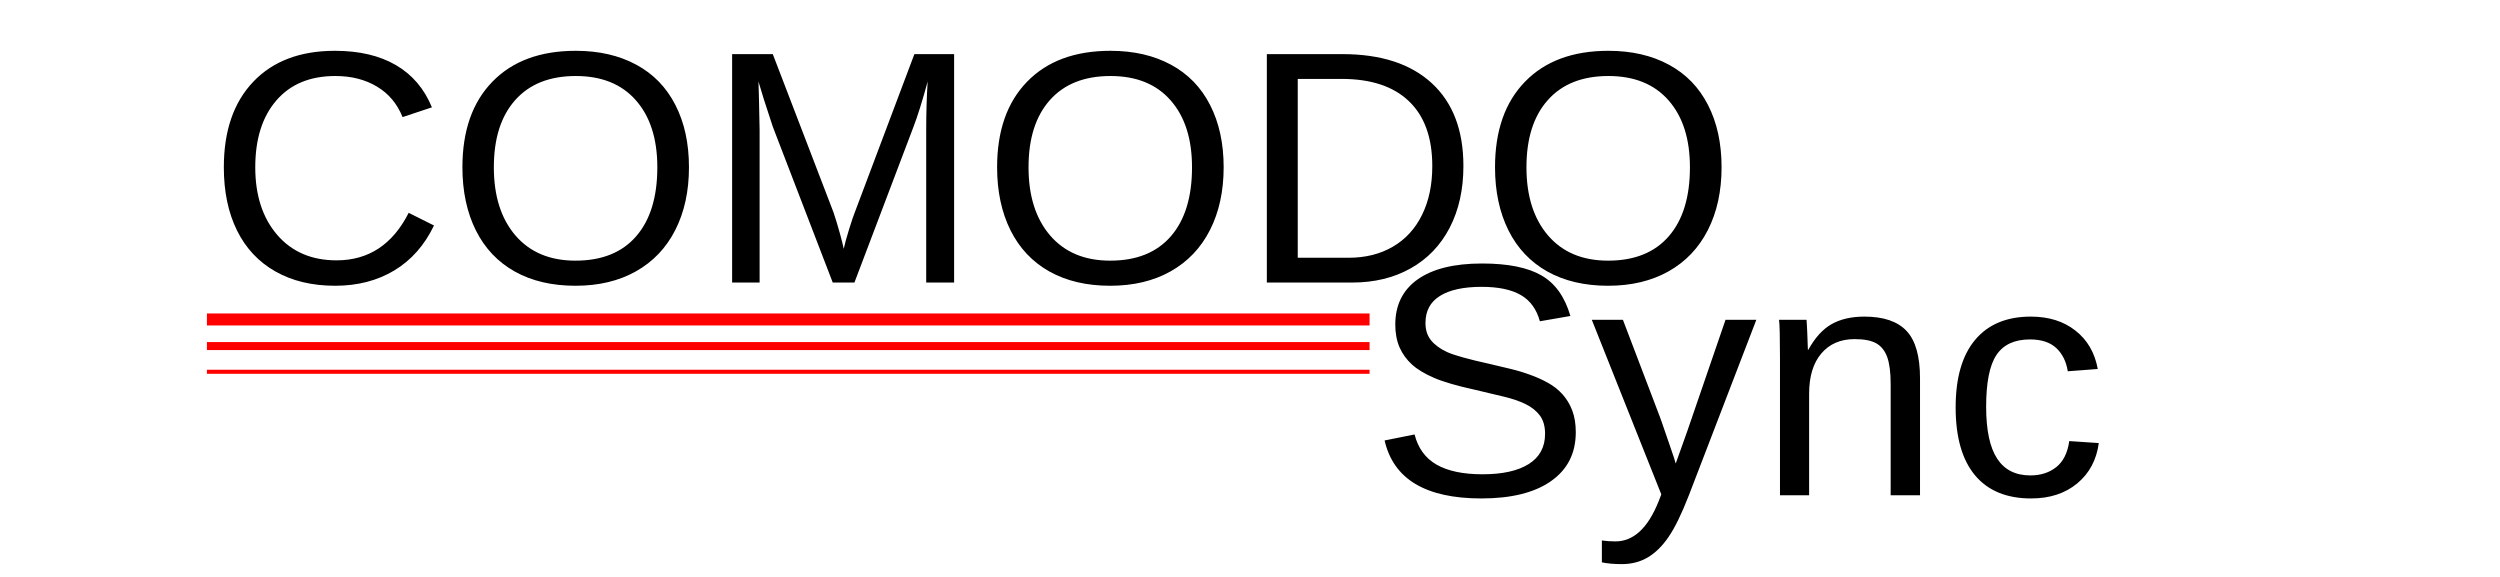
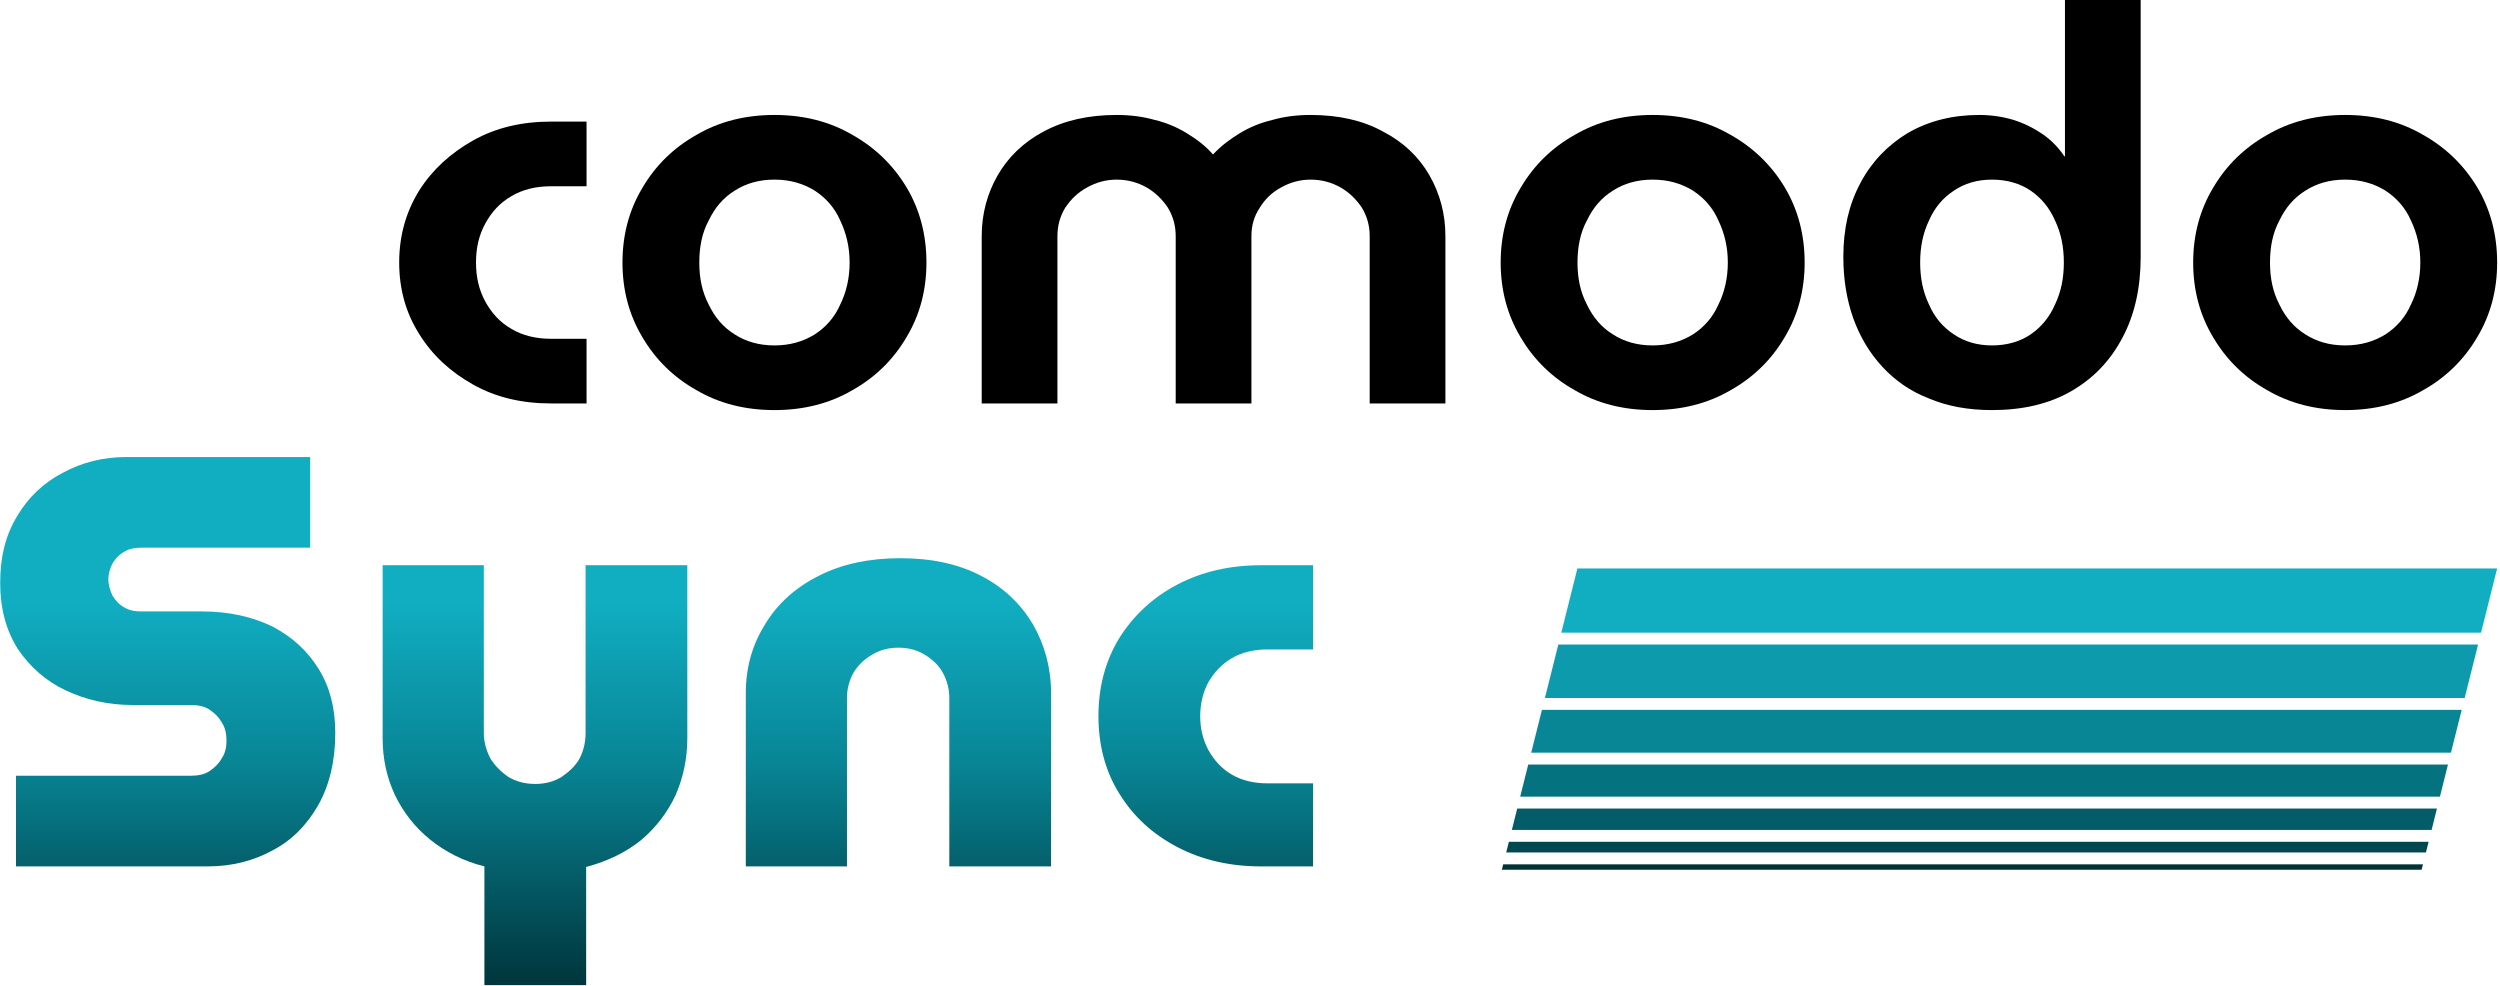
- <svg xmlns="http://www.w3.org/2000/svg" width="100%" height="100%" viewBox="0 0 260 60" version="1.1" xml:space="preserve" style="fill-rule:evenodd;clip-rule:evenodd;stroke-linejoin:round;stroke-miterlimit:1.5;">
-   <rect id="Mesa-de-trabajo1" x="0" y="0" width="260" height="60" style="fill:none;" />
-   <g id="Mesa-de-trabajo11">
-     <g transform="matrix(0.690443,0,0,0.690443,-6.146135,-4.700952)">
-       <g transform="matrix(50,0,0,50,270.6137,49.3674)">
-             </g>
-       <text x="40.072px" y="49.367px" style="font-family:'ArialMT', 'Arial', sans-serif;font-size:50px;">COMODO</text>
-     </g>
-     <g transform="matrix(0.690443,0,0,0.690443,114.7679,17.41921)">
-       <g transform="matrix(50,0,0,50,151.2289,49.3674)">
-             </g>
-       <text x="40.072px" y="49.367px" style="font-family:'ArialMT', 'Arial', sans-serif;font-size:50px;">Sync</text>
-     </g>
-     <path d="M21.521,33.224L142.435,33.224" style="fill:none;stroke:rgb(255,0,0);stroke-width:1.25px;" />
-     <g transform="matrix(1,0,0,1,0,2.767366)">
-       <path d="M21.521,33.224L142.435,33.224" style="fill:none;stroke:rgb(255,0,0);stroke-width:0.83px;" />
-     </g>
-     <g transform="matrix(1,0,0,1,0,5.439311)">
-       <path d="M21.521,33.224L142.435,33.224" style="fill:none;stroke:rgb(255,0,0);stroke-width:0.42px;" />
+ <svg xmlns="http://www.w3.org/2000/svg" width="100%" height="100%" viewBox="0 0 855 337" version="1.1" xml:space="preserve" style="fill-rule:evenodd;clip-rule:evenodd;stroke-linejoin:round;stroke-miterlimit:2;">
+   <g transform="matrix(1,0,0,1,-90.16127,-1409.111)">
+     <g transform="matrix(1,0,0,1,8.885381,0)">
+       <g transform="matrix(0.576833,0,0,0.576833,154.1804,1314.372)">
+         <g transform="matrix(327.6778,0,0,327.6778,98.8214,403.4452)">
+           <path d="M0.31,-0C0.257,-0 0.21,-0.011 0.169,-0.034C0.128,-0.057 0.095,-0.087 0.071,-0.126C0.047,-0.164 0.035,-0.207 0.035,-0.255C0.035,-0.303 0.047,-0.346 0.071,-0.385C0.095,-0.423 0.128,-0.453 0.169,-0.476C0.21,-0.499 0.257,-0.51 0.31,-0.51L0.374,-0.51L0.374,-0.393L0.31,-0.393C0.282,-0.393 0.258,-0.387 0.238,-0.375C0.217,-0.363 0.202,-0.346 0.191,-0.326C0.179,-0.304 0.174,-0.281 0.174,-0.255C0.174,-0.229 0.179,-0.206 0.191,-0.184C0.202,-0.164 0.217,-0.147 0.238,-0.135C0.258,-0.123 0.282,-0.117 0.31,-0.117L0.374,-0.117L0.374,-0L0.31,-0Z" style="fill-rule:nonzero;" />
+         </g>
+         <g transform="matrix(327.6778,0,0,327.6778,231.2032,403.4452)">
+           <path d="M0.31,0.012C0.257,0.012 0.21,0 0.169,-0.024C0.128,-0.047 0.095,-0.079 0.071,-0.12C0.047,-0.16 0.035,-0.205 0.035,-0.255C0.035,-0.305 0.047,-0.35 0.071,-0.39C0.095,-0.431 0.128,-0.463 0.169,-0.486C0.21,-0.51 0.257,-0.522 0.31,-0.522C0.363,-0.522 0.41,-0.51 0.451,-0.486C0.492,-0.463 0.525,-0.431 0.549,-0.391C0.573,-0.351 0.585,-0.305 0.585,-0.255C0.585,-0.205 0.573,-0.16 0.549,-0.12C0.525,-0.079 0.492,-0.047 0.451,-0.024C0.41,0 0.363,0.012 0.31,0.012ZM0.31,-0.105C0.338,-0.105 0.362,-0.112 0.383,-0.125C0.403,-0.138 0.419,-0.156 0.429,-0.179C0.44,-0.201 0.446,-0.227 0.446,-0.255C0.446,-0.283 0.44,-0.308 0.429,-0.331C0.419,-0.354 0.403,-0.372 0.383,-0.385C0.362,-0.398 0.338,-0.405 0.31,-0.405C0.282,-0.405 0.258,-0.398 0.238,-0.385C0.217,-0.372 0.202,-0.354 0.191,-0.331C0.179,-0.309 0.174,-0.283 0.174,-0.255C0.174,-0.227 0.179,-0.202 0.191,-0.179C0.202,-0.156 0.217,-0.138 0.238,-0.125C0.258,-0.112 0.282,-0.105 0.31,-0.105Z" style="fill-rule:nonzero;" />
+         </g>
+         <g transform="matrix(327.6778,0,0,327.6778,434.3634,403.4452)">
+           <path d="M0.065,-0L0.065,-0.303C0.065,-0.343 0.075,-0.38 0.094,-0.413C0.113,-0.446 0.141,-0.473 0.177,-0.492C0.214,-0.512 0.258,-0.522 0.309,-0.522C0.334,-0.522 0.357,-0.519 0.378,-0.513C0.399,-0.508 0.418,-0.5 0.436,-0.489C0.454,-0.478 0.47,-0.466 0.483,-0.451L0.484,-0.451C0.498,-0.466 0.514,-0.478 0.532,-0.489C0.55,-0.5 0.57,-0.508 0.591,-0.513C0.612,-0.519 0.635,-0.522 0.66,-0.522C0.711,-0.522 0.755,-0.512 0.791,-0.492C0.828,-0.473 0.856,-0.446 0.875,-0.413C0.894,-0.38 0.904,-0.343 0.904,-0.303L0.904,-0L0.767,-0L0.767,-0.303C0.767,-0.322 0.762,-0.339 0.753,-0.354C0.743,-0.369 0.73,-0.382 0.714,-0.391C0.698,-0.4 0.68,-0.405 0.66,-0.405C0.641,-0.405 0.623,-0.4 0.607,-0.391C0.59,-0.382 0.577,-0.369 0.568,-0.354C0.558,-0.339 0.553,-0.322 0.553,-0.303L0.553,-0L0.416,-0L0.416,-0.303C0.416,-0.322 0.411,-0.339 0.402,-0.354C0.392,-0.369 0.379,-0.382 0.363,-0.391C0.347,-0.4 0.329,-0.405 0.309,-0.405C0.29,-0.405 0.272,-0.4 0.256,-0.391C0.239,-0.382 0.226,-0.369 0.216,-0.354C0.207,-0.339 0.202,-0.322 0.202,-0.303L0.202,-0L0.065,-0Z" style="fill-rule:nonzero;" />
+         </g>
+         <g transform="matrix(327.6778,0,0,327.6778,751.8832,403.4452)">
+           <path d="M0.31,0.012C0.257,0.012 0.21,0 0.169,-0.024C0.128,-0.047 0.095,-0.079 0.071,-0.12C0.047,-0.16 0.035,-0.205 0.035,-0.255C0.035,-0.305 0.047,-0.35 0.071,-0.39C0.095,-0.431 0.128,-0.463 0.169,-0.486C0.21,-0.51 0.257,-0.522 0.31,-0.522C0.363,-0.522 0.41,-0.51 0.451,-0.486C0.492,-0.463 0.525,-0.431 0.549,-0.391C0.573,-0.351 0.585,-0.305 0.585,-0.255C0.585,-0.205 0.573,-0.16 0.549,-0.12C0.525,-0.079 0.492,-0.047 0.451,-0.024C0.41,0 0.363,0.012 0.31,0.012ZM0.31,-0.105C0.338,-0.105 0.362,-0.112 0.383,-0.125C0.403,-0.138 0.419,-0.156 0.429,-0.179C0.44,-0.201 0.446,-0.227 0.446,-0.255C0.446,-0.283 0.44,-0.308 0.429,-0.331C0.419,-0.354 0.403,-0.372 0.383,-0.385C0.362,-0.398 0.338,-0.405 0.31,-0.405C0.282,-0.405 0.258,-0.398 0.238,-0.385C0.217,-0.372 0.202,-0.354 0.191,-0.331C0.179,-0.309 0.174,-0.283 0.174,-0.255C0.174,-0.227 0.179,-0.202 0.191,-0.179C0.202,-0.156 0.217,-0.138 0.238,-0.125C0.258,-0.112 0.282,-0.105 0.31,-0.105Z" style="fill-rule:nonzero;" />
+         </g>
+         <g transform="matrix(327.6778,0,0,327.6778,955.0434,403.4452)">
+           <path d="M0.304,0.012C0.261,0.012 0.223,0.005 0.19,-0.009C0.156,-0.022 0.128,-0.042 0.105,-0.067C0.082,-0.092 0.065,-0.121 0.053,-0.154C0.041,-0.188 0.035,-0.225 0.035,-0.265C0.035,-0.316 0.045,-0.36 0.066,-0.399C0.086,-0.437 0.115,-0.467 0.151,-0.489C0.189,-0.511 0.232,-0.522 0.281,-0.522C0.302,-0.522 0.323,-0.519 0.343,-0.513C0.362,-0.507 0.38,-0.498 0.396,-0.487C0.412,-0.476 0.425,-0.462 0.435,-0.447L0.436,-0.447L0.436,-0.73L0.573,-0.73L0.573,-0.265C0.573,-0.209 0.562,-0.16 0.54,-0.119C0.518,-0.077 0.487,-0.045 0.447,-0.022C0.407,0.001 0.359,0.012 0.304,0.012ZM0.304,-0.105C0.331,-0.105 0.355,-0.112 0.374,-0.125C0.393,-0.138 0.408,-0.156 0.418,-0.179C0.429,-0.202 0.434,-0.227 0.434,-0.255C0.434,-0.283 0.429,-0.308 0.418,-0.331C0.408,-0.354 0.393,-0.372 0.374,-0.385C0.355,-0.398 0.331,-0.405 0.304,-0.405C0.277,-0.405 0.254,-0.398 0.235,-0.385C0.215,-0.372 0.2,-0.354 0.19,-0.331C0.179,-0.308 0.174,-0.283 0.174,-0.255C0.174,-0.227 0.179,-0.202 0.19,-0.179C0.2,-0.156 0.215,-0.138 0.235,-0.125C0.254,-0.112 0.277,-0.105 0.304,-0.105Z" style="fill-rule:nonzero;" />
+         </g>
+         <g transform="matrix(327.6778,0,0,327.6778,1162.463,403.4452)">
+           <path d="M0.31,0.012C0.257,0.012 0.21,0 0.169,-0.024C0.128,-0.047 0.095,-0.079 0.071,-0.12C0.047,-0.16 0.035,-0.205 0.035,-0.255C0.035,-0.305 0.047,-0.35 0.071,-0.39C0.095,-0.431 0.128,-0.463 0.169,-0.486C0.21,-0.51 0.257,-0.522 0.31,-0.522C0.363,-0.522 0.41,-0.51 0.451,-0.486C0.492,-0.463 0.525,-0.431 0.549,-0.391C0.573,-0.351 0.585,-0.305 0.585,-0.255C0.585,-0.205 0.573,-0.16 0.549,-0.12C0.525,-0.079 0.492,-0.047 0.451,-0.024C0.41,0 0.363,0.012 0.31,0.012ZM0.31,-0.105C0.338,-0.105 0.362,-0.112 0.383,-0.125C0.403,-0.138 0.419,-0.156 0.429,-0.179C0.44,-0.201 0.446,-0.227 0.446,-0.255C0.446,-0.283 0.44,-0.308 0.429,-0.331C0.419,-0.354 0.403,-0.372 0.383,-0.385C0.362,-0.398 0.338,-0.405 0.31,-0.405C0.282,-0.405 0.258,-0.398 0.238,-0.385C0.217,-0.372 0.202,-0.354 0.191,-0.331C0.179,-0.309 0.174,-0.283 0.174,-0.255C0.174,-0.227 0.179,-0.202 0.191,-0.179C0.202,-0.156 0.217,-0.138 0.238,-0.125C0.258,-0.112 0.282,-0.105 0.31,-0.105Z" style="fill-rule:nonzero;" />
+         </g>
+         <g transform="matrix(327.6778,0,0,327.6778,1365.624,403.4452)">
+                 </g>
+       </g>
+       <g transform="matrix(0.661009,0,0,0.661009,9.419639,1438.737)">
+         <g transform="matrix(302.5675,0,0,302.5675,98.8214,403.4452)">
+           <path d="M0.06,-0L0.06,-0.155L0.358,-0.155C0.371,-0.155 0.382,-0.157 0.391,-0.163C0.4,-0.169 0.407,-0.176 0.412,-0.185C0.418,-0.194 0.42,-0.204 0.42,-0.215C0.42,-0.226 0.418,-0.237 0.412,-0.246C0.407,-0.255 0.4,-0.262 0.391,-0.268C0.382,-0.274 0.371,-0.276 0.358,-0.276L0.259,-0.276C0.217,-0.276 0.179,-0.285 0.145,-0.301C0.111,-0.317 0.084,-0.341 0.063,-0.372C0.043,-0.404 0.033,-0.441 0.033,-0.485C0.033,-0.529 0.042,-0.566 0.062,-0.599C0.081,-0.631 0.107,-0.656 0.14,-0.673C0.173,-0.691 0.209,-0.7 0.249,-0.7L0.563,-0.7L0.563,-0.545L0.273,-0.545C0.263,-0.545 0.253,-0.543 0.245,-0.538C0.236,-0.533 0.23,-0.526 0.225,-0.518C0.221,-0.51 0.218,-0.501 0.218,-0.491C0.218,-0.481 0.221,-0.472 0.225,-0.463C0.23,-0.455 0.236,-0.448 0.245,-0.443C0.253,-0.438 0.263,-0.436 0.273,-0.436L0.378,-0.436C0.424,-0.436 0.464,-0.427 0.499,-0.41C0.533,-0.392 0.559,-0.368 0.578,-0.337C0.597,-0.306 0.606,-0.27 0.606,-0.228C0.606,-0.18 0.596,-0.139 0.577,-0.105C0.557,-0.07 0.531,-0.044 0.498,-0.027C0.465,-0.009 0.428,-0 0.388,-0L0.06,-0Z" style="fill:url(#_Linear1);fill-rule:nonzero;" />
+         </g>
+         <g transform="matrix(302.5675,0,0,302.5675,291.5569,403.4452)">
+           <path d="M0.224,0.203L0.224,0C0.188,-0.009 0.157,-0.025 0.131,-0.046C0.105,-0.067 0.085,-0.093 0.071,-0.122C0.057,-0.152 0.05,-0.184 0.05,-0.219L0.05,-0.515L0.223,-0.515L0.223,-0.228C0.223,-0.213 0.227,-0.199 0.234,-0.185C0.242,-0.172 0.252,-0.162 0.265,-0.153C0.278,-0.145 0.294,-0.141 0.311,-0.141C0.328,-0.141 0.343,-0.145 0.356,-0.153C0.369,-0.162 0.38,-0.172 0.387,-0.185C0.394,-0.199 0.397,-0.213 0.397,-0.228L0.397,-0.515L0.571,-0.515L0.571,-0.219C0.571,-0.184 0.564,-0.152 0.551,-0.122C0.537,-0.092 0.517,-0.066 0.492,-0.045C0.466,-0.024 0.435,-0.009 0.398,0.001L0.398,0.203L0.224,0.203Z" style="fill:url(#_Linear2);fill-rule:nonzero;" />
+         </g>
+         <g transform="matrix(302.5675,0,0,302.5675,479.4514,403.4452)">
+           <path d="M0.05,-0L0.05,-0.296C0.05,-0.34 0.061,-0.379 0.083,-0.414C0.104,-0.449 0.135,-0.477 0.175,-0.497C0.214,-0.517 0.261,-0.527 0.314,-0.527C0.368,-0.527 0.414,-0.517 0.452,-0.497C0.491,-0.477 0.52,-0.449 0.541,-0.414C0.561,-0.379 0.572,-0.34 0.572,-0.296L0.572,-0L0.398,-0L0.398,-0.288C0.398,-0.304 0.394,-0.318 0.387,-0.331C0.38,-0.344 0.369,-0.354 0.356,-0.362C0.343,-0.37 0.328,-0.374 0.311,-0.374C0.294,-0.374 0.279,-0.37 0.266,-0.362C0.252,-0.354 0.242,-0.344 0.234,-0.331C0.227,-0.318 0.223,-0.304 0.223,-0.288L0.223,-0L0.05,-0Z" style="fill:url(#_Linear3);fill-rule:nonzero;" />
+         </g>
+         <g transform="matrix(302.5675,0,0,302.5675,667.3458,403.4452)">
+           <path d="M0.31,-0C0.257,-0 0.209,-0.011 0.167,-0.033C0.125,-0.055 0.092,-0.085 0.068,-0.124C0.044,-0.162 0.032,-0.207 0.032,-0.257C0.032,-0.307 0.044,-0.352 0.068,-0.391C0.092,-0.429 0.125,-0.46 0.167,-0.482C0.209,-0.504 0.257,-0.515 0.31,-0.515L0.399,-0.515L0.399,-0.371L0.321,-0.371C0.298,-0.371 0.277,-0.366 0.26,-0.356C0.243,-0.346 0.23,-0.332 0.22,-0.315C0.211,-0.298 0.206,-0.278 0.206,-0.257C0.206,-0.235 0.211,-0.216 0.22,-0.199C0.23,-0.181 0.243,-0.167 0.26,-0.157C0.277,-0.147 0.298,-0.142 0.321,-0.142L0.399,-0.142L0.399,-0L0.31,-0Z" style="fill:url(#_Linear4);fill-rule:nonzero;" />
+         </g>
+         <g transform="matrix(302.5675,0,0,302.5675,796.5422,403.4452)">
+                 </g>
+       </g>
+       <g transform="matrix(2.97966,0,0,3.160206,-225.2557,-129.9986)">
+         <g transform="matrix(-1.60988,0,0,1.157991,1473.045,-51.39854)">
+           <path d="M744.024,546.246L678.449,546.246L678.354,545.746L743.928,545.746L744.024,546.246Z" style="fill:rgb(0,50,56);" />
+         </g>
+         <g transform="matrix(-1.616361,0,0,1.157991,1477.843,-50.95507)">
+           <path d="M743.702,544.254L678.391,544.254L678.2,543.254L743.511,543.254L743.702,544.254Z" style="fill:rgb(1,72,80);" />
+         </g>
+         <g transform="matrix(-1.631235,0,0,1.157991,1488.853,-49.64919)">
+           <path d="M743.272,541.017L678.556,541.017L678.179,539.017L742.895,539.017L743.272,541.017Z" style="fill:rgb(3,93,104);" />
+         </g>
+         <g transform="matrix(-1.664302,0,0,1.157991,1513.331,-48.82818)">
+           <path d="M742.637,537.199L679.207,537.199L678.652,534.199L742.082,534.199L742.637,537.199Z" style="fill:rgb(5,114,128);" />
+         </g>
+         <g transform="matrix(-1.716554,0,0,1.157991,1552.01,-48.97284)">
+           <path d="M741.827,533.214L680.328,533.214L679.61,529.214L741.109,529.214L741.827,533.214Z" style="fill:rgb(8,134,150);" />
+         </g>
+         <g transform="matrix(-1.804831,0,0,1.157991,1617.356,-50.66013)">
+           <path d="M740.878,529.562L682.386,529.562L681.533,524.562L740.024,524.562L740.878,529.562Z" style="fill:rgb(12,154,172);" />
+         </g>
+         <g transform="matrix(-1.911978,0,0,1.157991,1696.671,-58.31345)">
+           <path d="M739.858,530.062L684.645,530.062L683.678,524.062L738.892,524.062L739.858,530.062Z" style="fill:rgb(17,173,193);" />
+         </g>
+       </g>
    </g>
  </g>
+   <defs>
+     <linearGradient id="_Linear1" x1="0" y1="0" x2="1" y2="0" gradientUnits="userSpaceOnUse" gradientTransform="matrix(0,0.668409,-0.668409,0,0.800651,-0.448562)">
+       <stop offset="0" style="stop-color:rgb(17,173,193);stop-opacity:1" />
+       <stop offset="0.4" style="stop-color:rgb(8,134,150);stop-opacity:1" />
+       <stop offset="1" style="stop-color:rgb(0,50,56);stop-opacity:1" />
+     </linearGradient>
+     <linearGradient id="_Linear2" x1="0" y1="0" x2="1" y2="0" gradientUnits="userSpaceOnUse" gradientTransform="matrix(0,0.668409,-0.668409,0,0.163651,-0.448562)">
+       <stop offset="0" style="stop-color:rgb(17,173,193);stop-opacity:1" />
+       <stop offset="0.4" style="stop-color:rgb(8,134,150);stop-opacity:1" />
+       <stop offset="1" style="stop-color:rgb(0,50,56);stop-opacity:1" />
+     </linearGradient>
+     <linearGradient id="_Linear3" x1="0" y1="0" x2="1" y2="0" gradientUnits="userSpaceOnUse" gradientTransform="matrix(0,0.668409,-0.668409,0,-0.457349,-0.448562)">
+       <stop offset="0" style="stop-color:rgb(17,173,193);stop-opacity:1" />
+       <stop offset="0.4" style="stop-color:rgb(8,134,150);stop-opacity:1" />
+       <stop offset="1" style="stop-color:rgb(0,50,56);stop-opacity:1" />
+     </linearGradient>
+     <linearGradient id="_Linear4" x1="0" y1="0" x2="1" y2="0" gradientUnits="userSpaceOnUse" gradientTransform="matrix(0,0.668409,-0.668409,0,-1.078349,-0.448562)">
+       <stop offset="0" style="stop-color:rgb(17,173,193);stop-opacity:1" />
+       <stop offset="0.4" style="stop-color:rgb(8,134,150);stop-opacity:1" />
+       <stop offset="1" style="stop-color:rgb(0,50,56);stop-opacity:1" />
+     </linearGradient>
+   </defs>
</svg>
